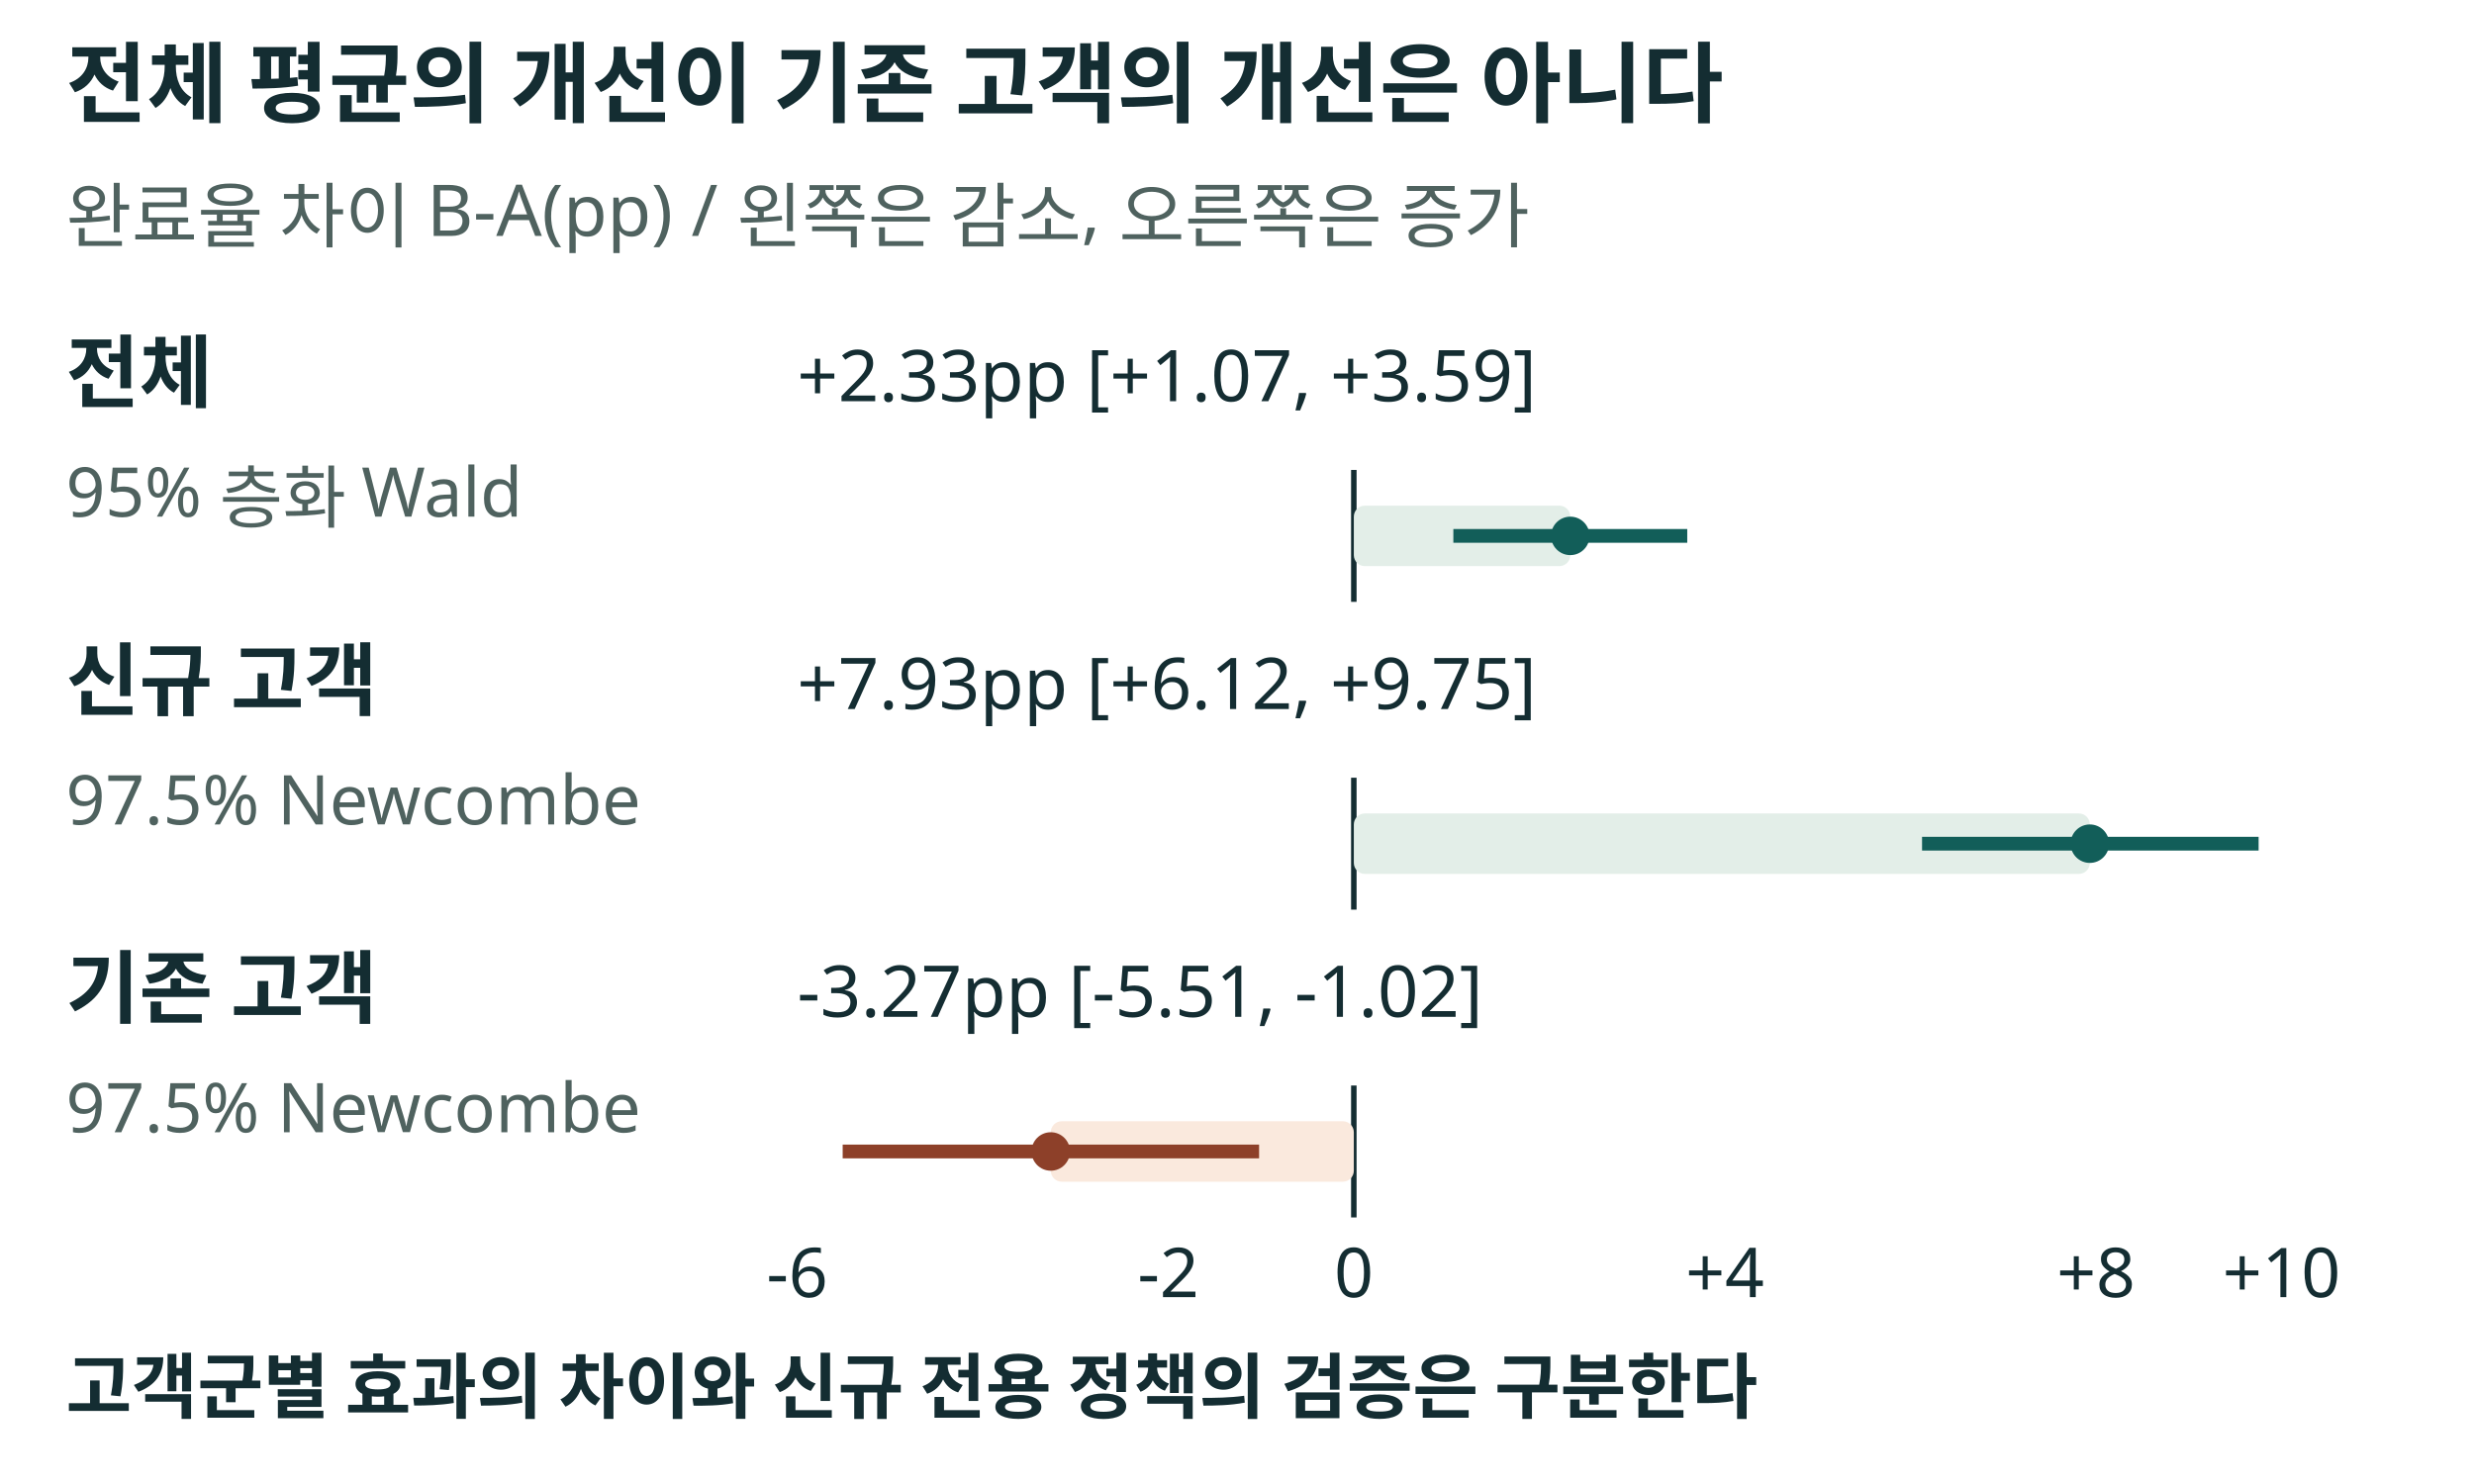
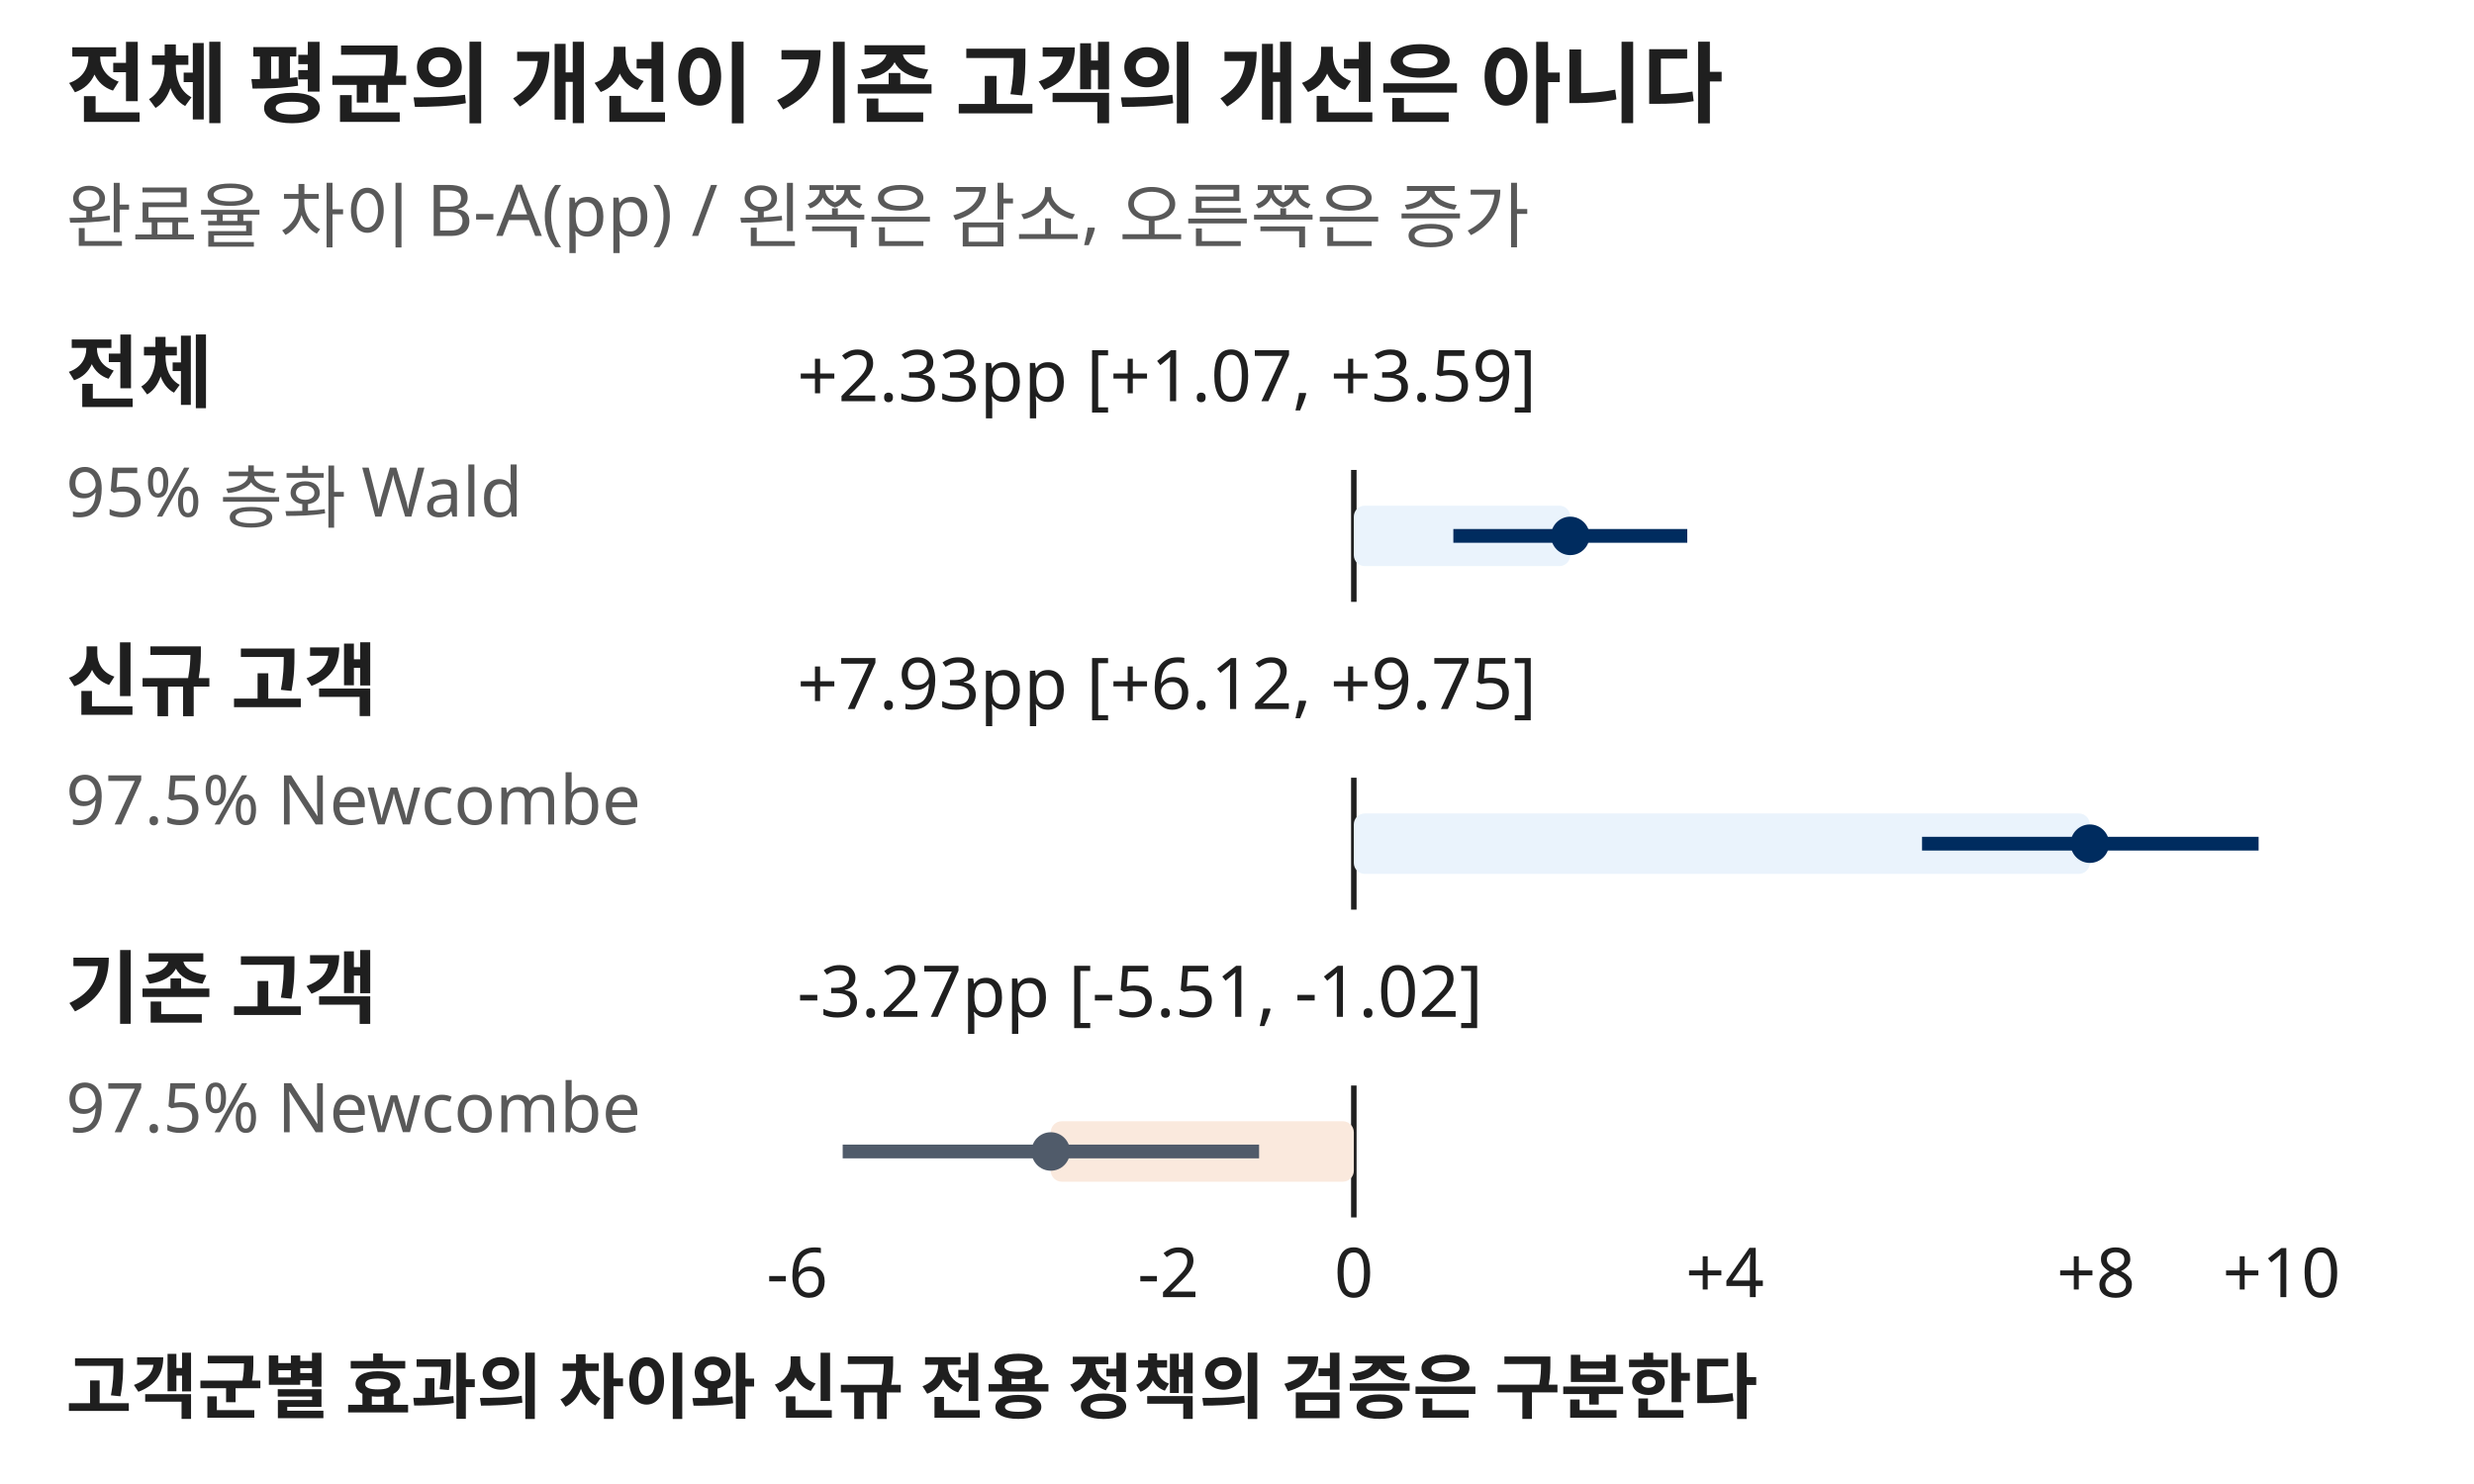
<svg xmlns="http://www.w3.org/2000/svg" viewBox="0 0 900 540" role="img" font-family="ReaderSans,sans-serif">
  <rect width="900" height="540" fill="white" />
-   <text x="24" y="42" font-size="32" font-weight="700" fill="#142D32" text-anchor="start">전체 평균의 개선이 기존 고객의 개선은 아니다</text>
-   <text x="24" y="88" font-size="26" font-weight="500" fill="#4F625F" text-anchor="start">완료율 차이 B-A(pp) / 왼쪽은 감소, 오른쪽은 증가</text>
-   <text x="24" y="146" font-size="29" font-weight="700" fill="#142D32" text-anchor="start">전체</text>
-   <text x="24" y="188" font-size="25" font-weight="500" fill="#4F625F" text-anchor="start">95% 층화 Wald</text>
-   <text x="290" y="146" font-size="26" font-weight="500" fill="#142D32" text-anchor="start">+2.33pp [+1.07, +3.59]</text>
-   <line x1="492.5" y1="171" x2="492.5" y2="219" stroke="#142D32" stroke-width="2" />
-   <rect x="492.5" y="184" width="78.75" height="22" rx="4" fill="#E3EEE8" />
-   <line x1="528.707" y1="195" x2="613.793" y2="195" stroke="#125E59" stroke-width="5" />
-   <circle cx="571.25" cy="195" r="7" fill="#125E59" />
-   <text x="24" y="258" font-size="29" font-weight="700" fill="#142D32" text-anchor="start">신규 고객</text>
-   <text x="24" y="300" font-size="25" font-weight="500" fill="#4F625F" text-anchor="start">97.5% Newcombe</text>
-   <text x="290" y="258" font-size="26" font-weight="500" fill="#142D32" text-anchor="start">+7.93pp [+6.12, +9.75]</text>
-   <line x1="492.5" y1="283" x2="492.5" y2="331" stroke="#142D32" stroke-width="2" />
-   <rect x="492.5" y="296" width="267.75" height="22" rx="4" fill="#E3EEE8" />
-   <line x1="699.213" y1="307" x2="821.644" y2="307" stroke="#125E59" stroke-width="5" />
-   <circle cx="760.25" cy="307" r="7" fill="#125E59" />
-   <text x="24" y="370" font-size="29" font-weight="700" fill="#142D32" text-anchor="start">기존 고객</text>
-   <text x="24" y="412" font-size="25" font-weight="500" fill="#4F625F" text-anchor="start">97.5% Newcombe</text>
-   <text x="290" y="370" font-size="26" font-weight="500" fill="#142D32" text-anchor="start">-3.27pp [-5.51, -1.02]</text>
-   <line x1="492.5" y1="395" x2="492.5" y2="443" stroke="#142D32" stroke-width="2" />
+   <text x="24" y="42" font-size="32" font-weight="700" fill="#1F1F1F" text-anchor="start">전체 평균의 개선이 기존 고객의 개선은 아니다</text>
+   <text x="24" y="88" font-size="26" font-weight="500" fill="#595959" text-anchor="start">완료율 차이 B-A(pp) / 왼쪽은 감소, 오른쪽은 증가</text>
+   <text x="24" y="146" font-size="29" font-weight="700" fill="#1F1F1F" text-anchor="start">전체</text>
+   <text x="24" y="188" font-size="25" font-weight="500" fill="#595959" text-anchor="start">95% 층화 Wald</text>
+   <text x="290" y="146" font-size="26" font-weight="500" fill="#1F1F1F" text-anchor="start">+2.33pp [+1.07, +3.59]</text>
+   <line x1="492.5" y1="171" x2="492.5" y2="219" stroke="#1F1F1F" stroke-width="2" />
+   <rect x="492.5" y="184" width="78.75" height="22" rx="4" fill="#EAF3FC" />
+   <line x1="528.707" y1="195" x2="613.793" y2="195" stroke="#002C5F" stroke-width="5" />
+   <circle cx="571.25" cy="195" r="7" fill="#002C5F" />
+   <text x="24" y="258" font-size="29" font-weight="700" fill="#1F1F1F" text-anchor="start">신규 고객</text>
+   <text x="24" y="300" font-size="25" font-weight="500" fill="#595959" text-anchor="start">97.5% Newcombe</text>
+   <text x="290" y="258" font-size="26" font-weight="500" fill="#1F1F1F" text-anchor="start">+7.93pp [+6.12, +9.75]</text>
+   <line x1="492.5" y1="283" x2="492.5" y2="331" stroke="#1F1F1F" stroke-width="2" />
+   <rect x="492.5" y="296" width="267.75" height="22" rx="4" fill="#EAF3FC" />
+   <line x1="699.213" y1="307" x2="821.644" y2="307" stroke="#002C5F" stroke-width="5" />
+   <circle cx="760.25" cy="307" r="7" fill="#002C5F" />
+   <text x="24" y="370" font-size="29" font-weight="700" fill="#1F1F1F" text-anchor="start">기존 고객</text>
+   <text x="24" y="412" font-size="25" font-weight="500" fill="#595959" text-anchor="start">97.5% Newcombe</text>
+   <text x="290" y="370" font-size="26" font-weight="500" fill="#1F1F1F" text-anchor="start">-3.27pp [-5.51, -1.02]</text>
+   <line x1="492.5" y1="395" x2="492.5" y2="443" stroke="#1F1F1F" stroke-width="2" />
  <rect x="382.25" y="408" width="110.25" height="22" rx="4" fill="#FAE9DD" />
-   <line x1="306.551" y1="419" x2="458.037" y2="419" stroke="#8D4029" stroke-width="5" />
-   <circle cx="382.25" cy="419" r="7" fill="#8D4029" />
-   <text x="290.0" y="472" font-size="25" font-weight="500" fill="#142D32" text-anchor="middle">-6</text>
-   <text x="425.0" y="472" font-size="25" font-weight="500" fill="#142D32" text-anchor="middle">-2</text>
-   <text x="492.5" y="472" font-size="25" font-weight="500" fill="#142D32" text-anchor="middle">0</text>
-   <text x="627.5" y="472" font-size="25" font-weight="500" fill="#142D32" text-anchor="middle">+4</text>
-   <text x="762.5" y="472" font-size="25" font-weight="500" fill="#142D32" text-anchor="middle">+8</text>
-   <text x="830.0" y="472" font-size="25" font-weight="500" fill="#142D32" text-anchor="middle">+10</text>
-   <text x="24" y="514" font-size="26" font-weight="700" fill="#142D32" text-anchor="start">고객군별 효과의 차이와 신규 전용 정책의 검증은 구분한다</text>
+   <line x1="306.551" y1="419" x2="458.037" y2="419" stroke="#505B6A" stroke-width="5" />
+   <circle cx="382.25" cy="419" r="7" fill="#505B6A" />
+   <text x="290.0" y="472" font-size="25" font-weight="500" fill="#1F1F1F" text-anchor="middle">-6</text>
+   <text x="425.0" y="472" font-size="25" font-weight="500" fill="#1F1F1F" text-anchor="middle">-2</text>
+   <text x="492.5" y="472" font-size="25" font-weight="500" fill="#1F1F1F" text-anchor="middle">0</text>
+   <text x="627.5" y="472" font-size="25" font-weight="500" fill="#1F1F1F" text-anchor="middle">+4</text>
+   <text x="762.5" y="472" font-size="25" font-weight="500" fill="#1F1F1F" text-anchor="middle">+8</text>
+   <text x="830.0" y="472" font-size="25" font-weight="500" fill="#1F1F1F" text-anchor="middle">+10</text>
+   <text x="24" y="514" font-size="26" font-weight="700" fill="#1F1F1F" text-anchor="start">고객군별 효과의 차이와 신규 전용 정책의 검증은 구분한다</text>
</svg>
